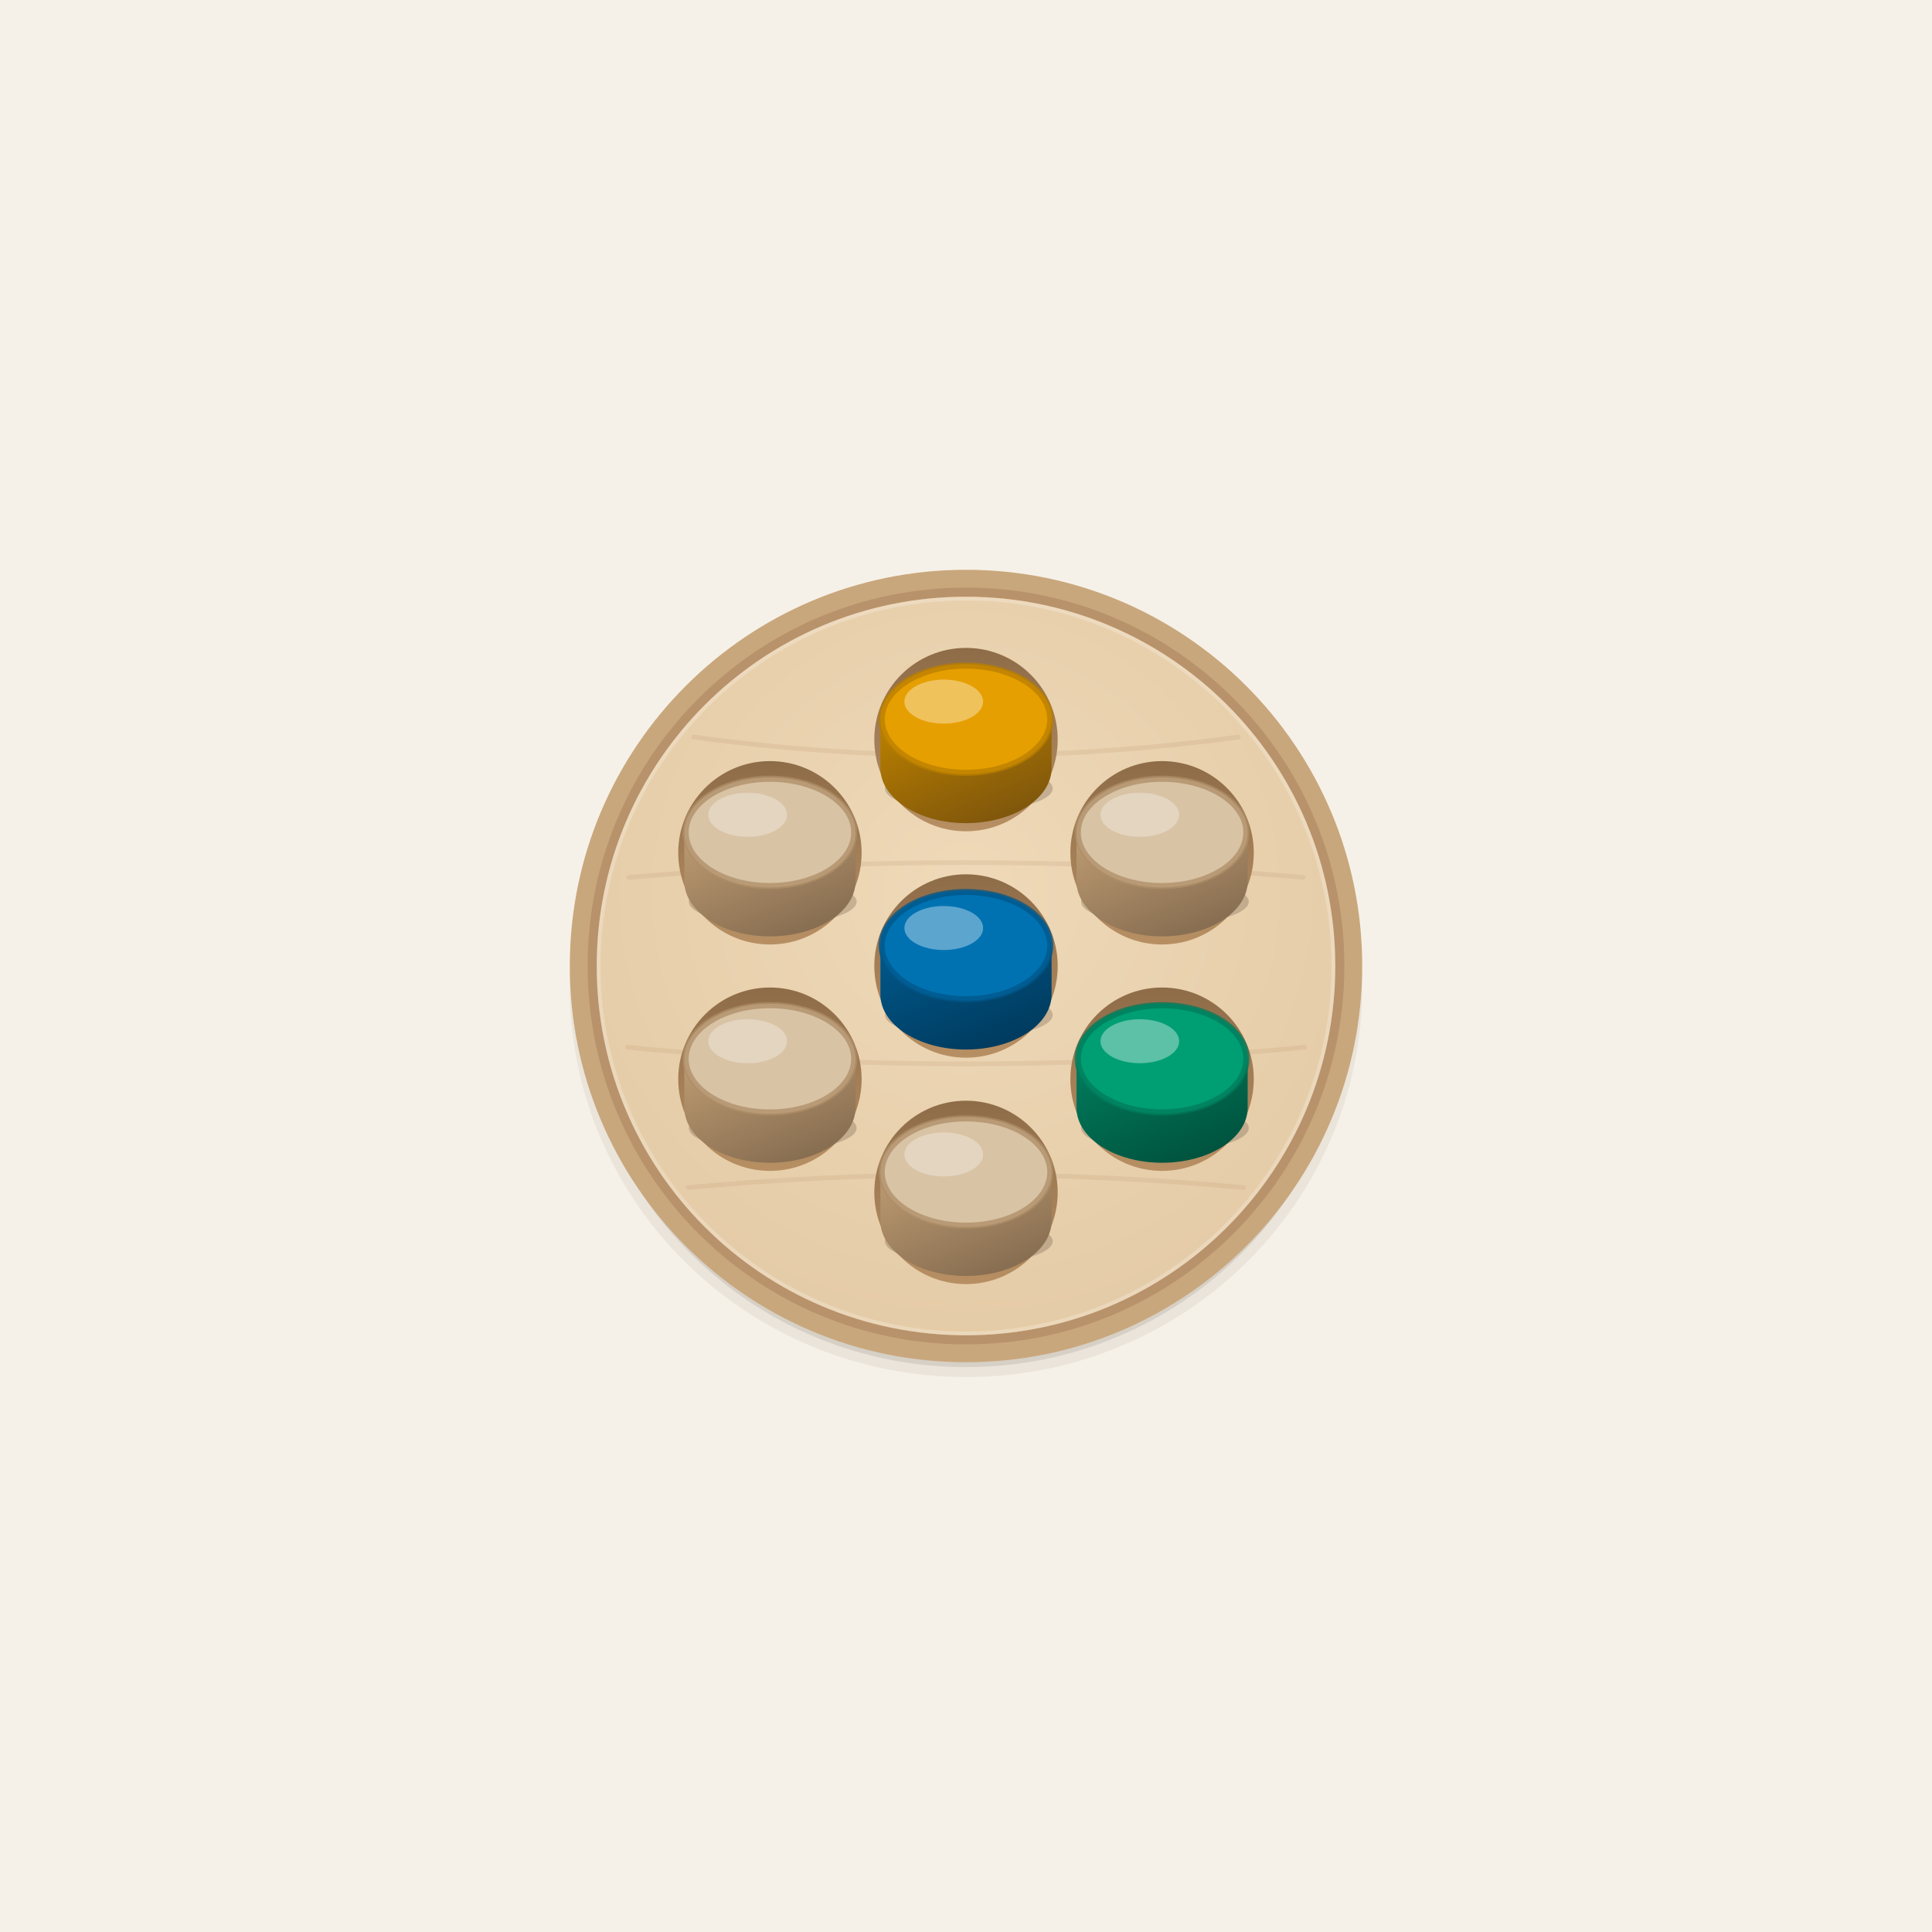
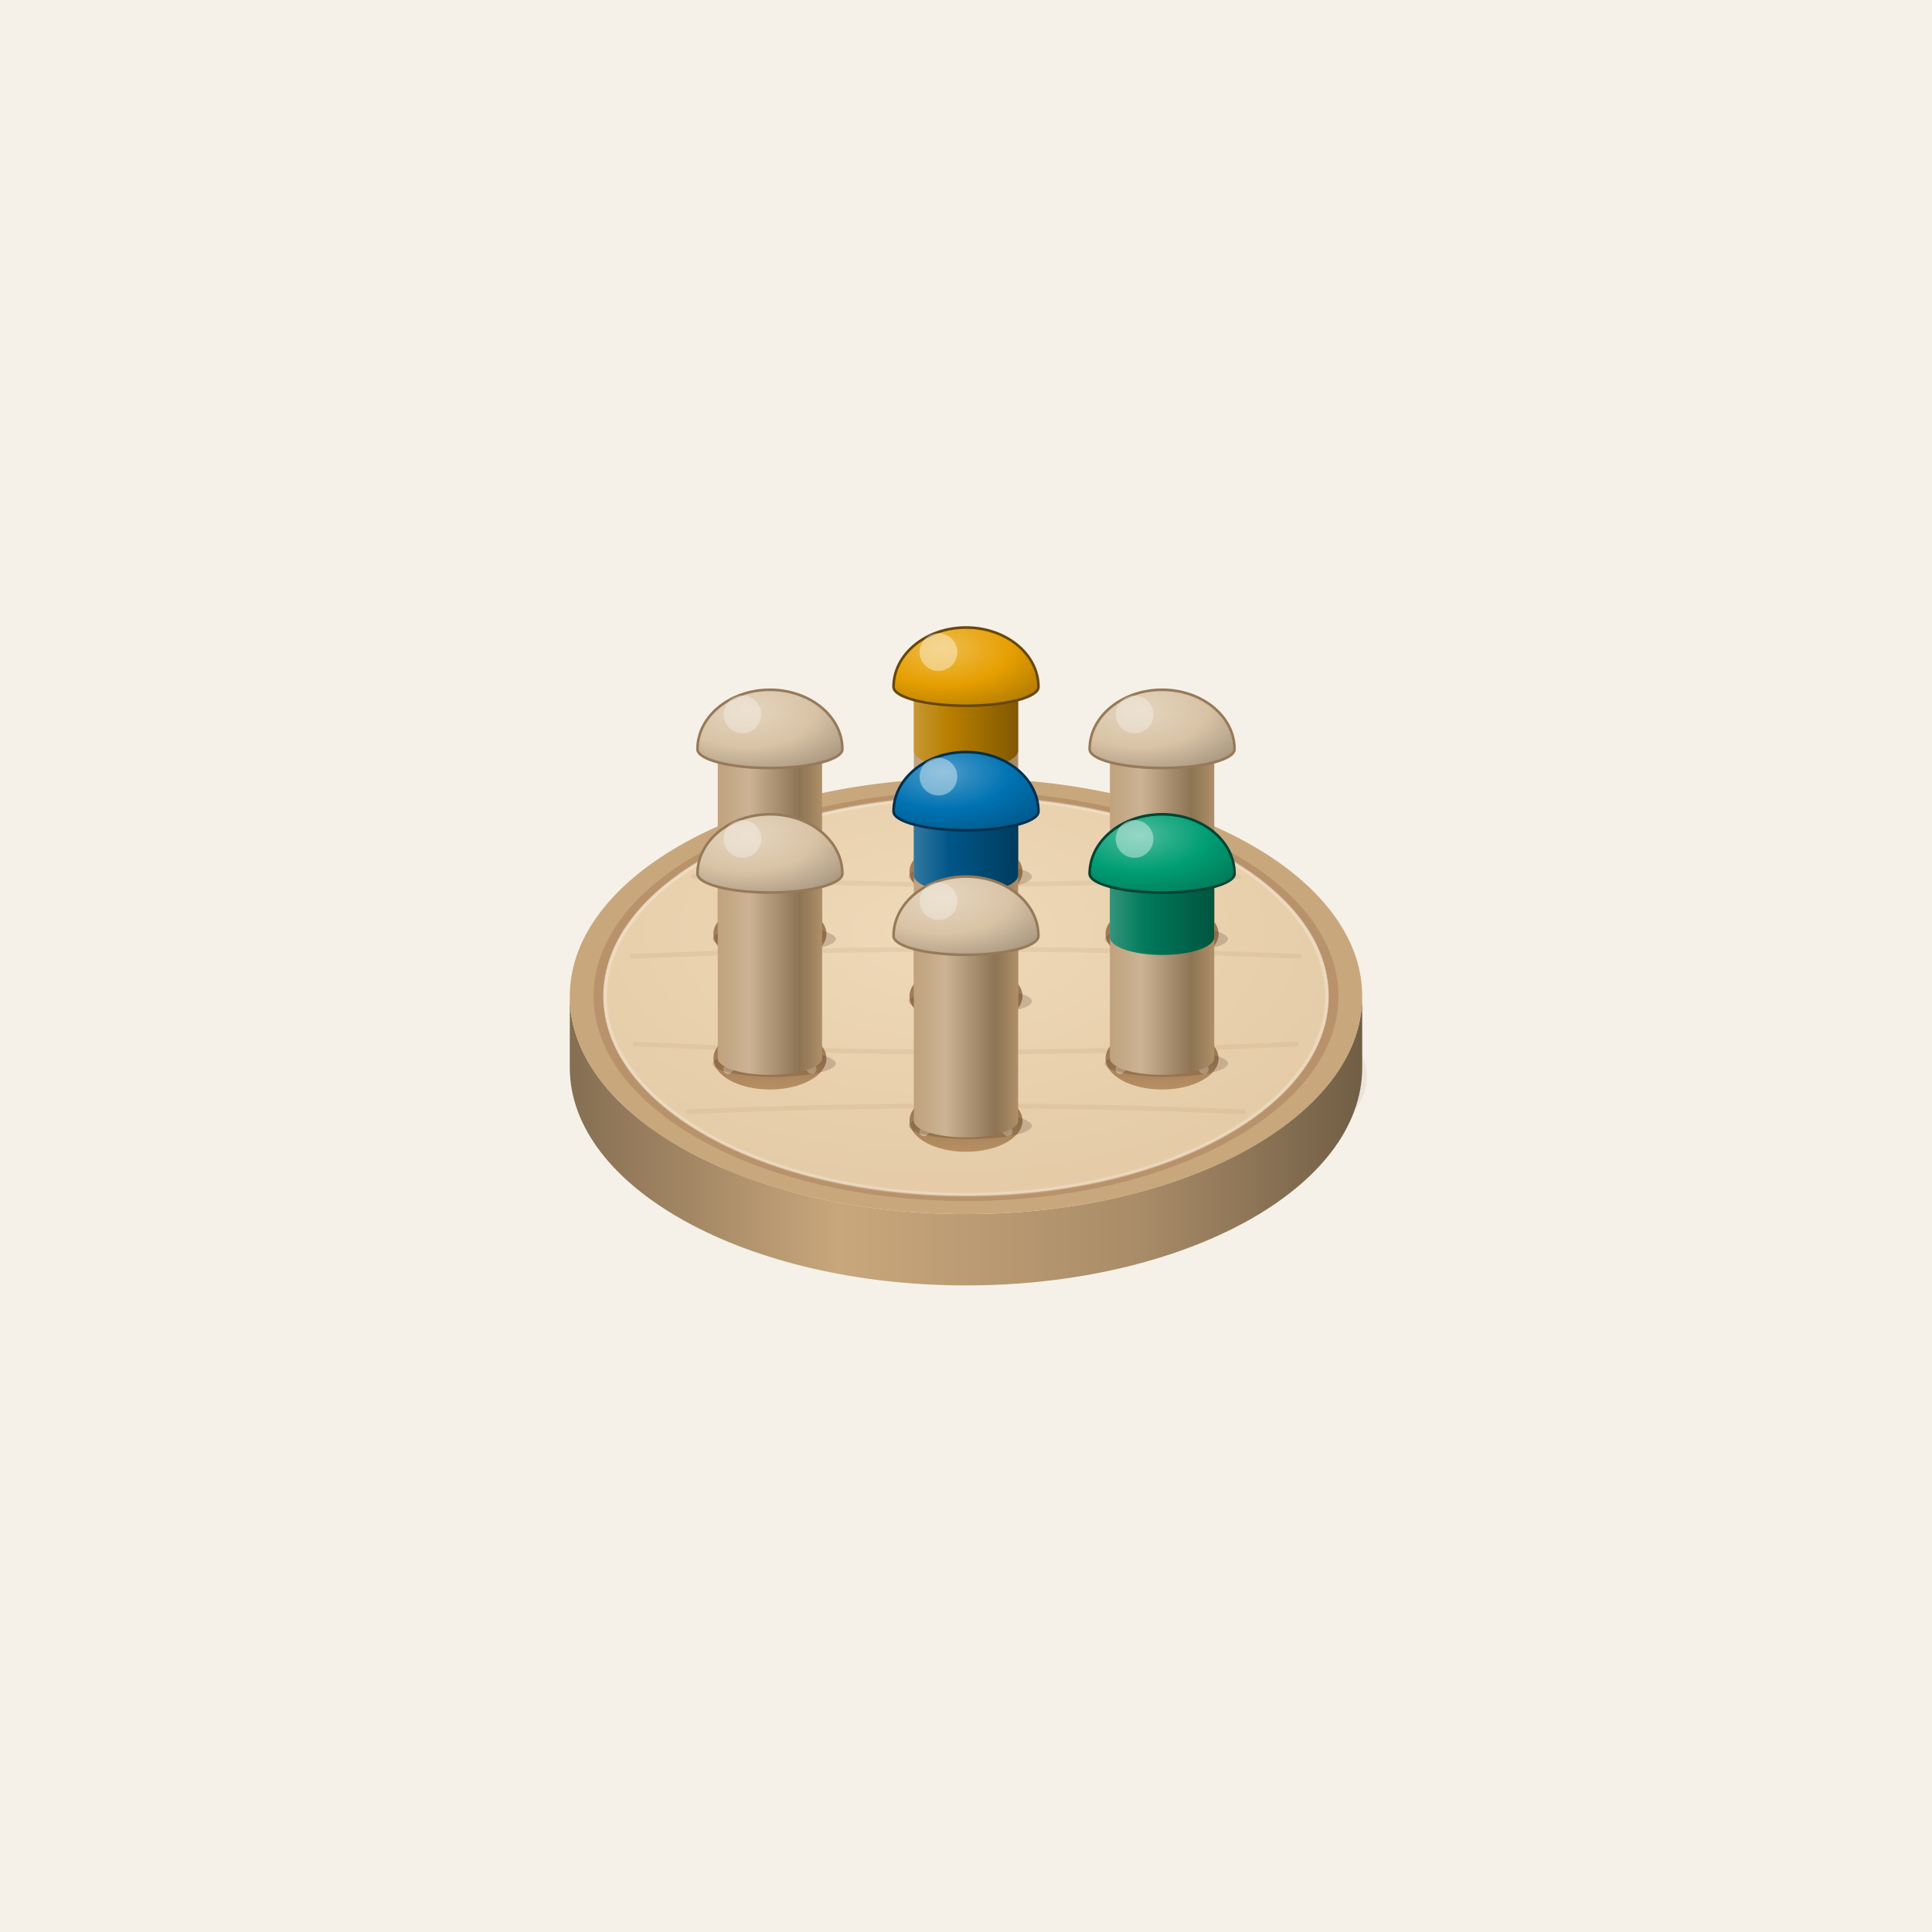
<svg xmlns="http://www.w3.org/2000/svg" width="1024" height="1024" viewBox="0 0 1024 1024">
  <rect x="0" y="0" width="1024" height="1024" fill="#F6F1E8" />
  <g transform="translate(256 256) scale(0.5)">
-     <radialGradient id="face" cx="0.5" cy="0.4" r="0.72">
+     <radialGradient id="face" cx="0.46" cy="0.34" r="0.76">
      <stop offset="0" stop-color="#EFD9B8" />
      <stop offset="1" stop-color="#E3C9A4" />
    </radialGradient>
+     <linearGradient id="side" x1="0" y1="0" x2="1" y2="0">
+       <stop offset="0" stop-color="#856E52" />
+       <stop offset="0.34" stop-color="#C9A77C" />
+       <stop offset="0.72" stop-color="#A98C68" />
+       <stop offset="1" stop-color="#715E45" />
+     </linearGradient>
    <linearGradient id="hole" x1="0.5" y1="0" x2="0.5" y2="1">
      <stop offset="0" stop-color="#8E6C48" />
      <stop offset="1" stop-color="#B78F63" />
    </linearGradient>
-     <ellipse cx="512" cy="534" rx="420" ry="413.7" fill="#3A2A1B" opacity="0.07" />
-     <ellipse cx="512" cy="534" rx="409.5" ry="403.2" fill="#3A2A1B" opacity="0.11" />
-     <ellipse cx="512" cy="534" rx="396.9" ry="390.6" fill="#3A2A1B" opacity="0.16" />
-     <circle cx="512" cy="512" r="420" fill="#C9A77C" />
-     <circle cx="512" cy="512" r="401.1" fill="#B8926A" />
-     <circle cx="512" cy="512" r="391.44" fill="url(#face)" />
-     <circle cx="512" cy="512" r="389.48" fill="none" stroke="#FFFFFF" stroke-width="4" opacity="0.22" />
-     <path d="M 223.3 269.31 Q 512 308.45 800.7 269.31" fill="none" stroke="#B5906A" stroke-width="5" opacity="0.18" stroke-linecap="round" />
-     <path d="M 154.8 418.05 Q 512 386.74 869.2 418.05" fill="none" stroke="#B5906A" stroke-width="5" opacity="0.18" stroke-linecap="round" />
-     <path d="M 153.06 598.12 Q 512 633.35 870.94 598.12" fill="none" stroke="#B5906A" stroke-width="5" opacity="0.18" stroke-linecap="round" />
-     <path d="M 217.64 746.86 Q 512 719.46 806.36 746.86" fill="none" stroke="#B5906A" stroke-width="5" opacity="0.18" stroke-linecap="round" />
-     <circle cx="512" cy="512" r="97.2" fill="url(#hole)" />
-     <circle cx="512" cy="272" r="97.2" fill="url(#hole)" />
-     <circle cx="719.85" cy="392" r="97.2" fill="url(#hole)" />
-     <circle cx="719.85" cy="632" r="97.2" fill="url(#hole)" />
-     <circle cx="512" cy="752" r="97.2" fill="url(#hole)" />
-     <circle cx="304.15" cy="632" r="97.2" fill="url(#hole)" />
-     <circle cx="304.15" cy="392" r="97.2" fill="url(#hole)" />
-     <linearGradient id="pg512_512" x1="0.18" y1="0" x2="0.86" y2="1">
-       <stop offset="0" stop-color="#005688" />
-       <stop offset="1" stop-color="#00385A" />
+     <ellipse cx="517" cy="629.6" rx="420" ry="143.22" fill="#3A2A1B" opacity="0.07" />
+     <ellipse cx="517" cy="629.6" rx="403.2" ry="137.49" fill="#3A2A1B" opacity="0.11" />
+     <ellipse cx="517" cy="629.6" rx="378" ry="128.9" fill="#3A2A1B" opacity="0.16" />
+     <path d="M 92 544 L 92 619.6 A 420 231 0 0 0 932 619.6 L 932 544 A 420 231 0 0 1 92 544 Z" fill="url(#side)" />
+     <ellipse cx="512" cy="544" rx="420" ry="231" fill="#C9A77C" />
+     <ellipse cx="512" cy="544" rx="394.8" ry="217.14" fill="#B8926A" />
+     <ellipse cx="512" cy="544" rx="384.3" ry="211.37" fill="url(#face)" />
+     <ellipse cx="512" cy="544" rx="382.76" ry="210.52" fill="none" stroke="#FFFFFF" stroke-width="4" opacity="0.24" />
+     <path d="M 223.01 417.18 Q 512 434.09 800.99 417.18" fill="none" stroke="#B5906A" stroke-width="5" opacity="0.16" stroke-linecap="round" />
+     <path d="M 158.06 501.73 Q 512 486.93 865.94 501.73" fill="none" stroke="#B5906A" stroke-width="5" opacity="0.16" stroke-linecap="round" />
+     <path d="M 161.32 594.73 Q 512 611.64 862.68 594.73" fill="none" stroke="#B5906A" stroke-width="5" opacity="0.16" stroke-linecap="round" />
+     <path d="M 217.73 666.59 Q 512 653.91 806.27 666.59" fill="none" stroke="#B5906A" stroke-width="5" opacity="0.16" stroke-linecap="round" />
+     <ellipse cx="512" cy="544" rx="59.9" ry="32.95" fill="url(#hole)" />
+     <path d="M 556.45 555.5 A 49.12 27.02 0 0 0 467.55 555.5" fill="none" stroke="#F2E3CA" stroke-width="9.88" opacity="0.45" stroke-linecap="round" />
+     <ellipse cx="512" cy="412" rx="59.9" ry="32.95" fill="url(#hole)" />
+     <path d="M 556.45 423.5 A 49.12 27.02 0 0 0 467.55 423.5" fill="none" stroke="#F2E3CA" stroke-width="9.88" opacity="0.45" stroke-linecap="round" />
+     <ellipse cx="719.85" cy="478" rx="59.9" ry="32.95" fill="url(#hole)" />
+     <path d="M 764.29 489.5 A 49.12 27.02 0 0 0 675.4 489.5" fill="none" stroke="#F2E3CA" stroke-width="9.88" opacity="0.45" stroke-linecap="round" />
+     <ellipse cx="719.85" cy="610" rx="59.9" ry="32.95" fill="url(#hole)" />
+     <path d="M 764.29 621.5 A 49.12 27.02 0 0 0 675.4 621.5" fill="none" stroke="#F2E3CA" stroke-width="9.88" opacity="0.45" stroke-linecap="round" />
+     <ellipse cx="512" cy="676" rx="59.9" ry="32.95" fill="url(#hole)" />
+     <path d="M 556.45 687.5 A 49.12 27.02 0 0 0 467.55 687.5" fill="none" stroke="#F2E3CA" stroke-width="9.88" opacity="0.45" stroke-linecap="round" />
+     <ellipse cx="304.15" cy="610" rx="59.9" ry="32.95" fill="url(#hole)" />
+     <path d="M 348.6 621.5 A 49.12 27.02 0 0 0 259.71 621.5" fill="none" stroke="#F2E3CA" stroke-width="9.88" opacity="0.45" stroke-linecap="round" />
+     <ellipse cx="304.15" cy="478" rx="59.9" ry="32.95" fill="url(#hole)" />
+     <path d="M 348.6 489.5 A 49.12 27.02 0 0 0 259.71 489.5" fill="none" stroke="#F2E3CA" stroke-width="9.88" opacity="0.45" stroke-linecap="round" />
+     <linearGradient id="pg512_412b" x1="0" y1="0" x2="1" y2="0">
+       <stop offset="0" stop-color="#C0A27D" />
+       <stop offset="0.3" stop-color="#CBB394" />
+       <stop offset="0.78" stop-color="#8D7454" />
+       <stop offset="1" stop-color="#AE8F68" />
    </linearGradient>
-     <ellipse cx="515" cy="563.84" rx="88.91" ry="24.49" fill="#3A2A1B" opacity="0.22" />
-     <path d="M 421.28 490.4 L 421.28 542.24 A 90.72 58.32 0 0 0 602.72 542.24 L 602.72 490.4 Z" fill="url(#pg512_512)" />
-     <ellipse cx="512" cy="490.4" rx="90.72" ry="58.32" fill="#0072B2" />
-     <ellipse cx="512" cy="490.4" rx="89.36" ry="56.86" fill="none" stroke="#005688" stroke-width="6.48" opacity="0.75" />
-     <ellipse cx="488.41" cy="471.74" rx="41.73" ry="23.33" fill="#FFFFFF" opacity="0.36" />
-     <linearGradient id="pg512_272" x1="0.18" y1="0" x2="0.86" y2="1">
-       <stop offset="0" stop-color="#B87E00" />
-       <stop offset="1" stop-color="#79520D" />
+     <radialGradient id="pg512_412c" cx="0.34" cy="0.26" r="0.86">
+       <stop offset="0" stop-color="#EEBC4D" />
+       <stop offset="0.55" stop-color="#E69F00" />
+       <stop offset="1" stop-color="#B37C00" />
+     </radialGradient>
+     <ellipse cx="516.61" cy="417.38" rx="65.25" ry="14.13" fill="#3A2A1B" opacity="0.2" />
+     <path d="M 456.7 203.87 L 456.7 412 A 55.3 17.66 0 0 0 567.3 412 L 567.3 203.87 Z" fill="url(#pg512_412b)" />
+     <linearGradient id="pg512_412n" x1="0" y1="0" x2="1" y2="0">
+       <stop offset="0" stop-color="#C69833" />
+       <stop offset="0.34" stop-color="#B87E00" />
+       <stop offset="1" stop-color="#815800" />
    </linearGradient>
-     <ellipse cx="515" cy="323.84" rx="88.91" ry="24.49" fill="#3A2A1B" opacity="0.22" />
-     <path d="M 421.28 250.4 L 421.28 302.24 A 90.72 58.32 0 0 0 602.72 302.24 L 602.72 250.4 Z" fill="url(#pg512_272)" />
-     <ellipse cx="512" cy="250.4" rx="90.72" ry="58.32" fill="#E69F00" />
-     <ellipse cx="512" cy="250.4" rx="89.36" ry="56.86" fill="none" stroke="#B87E00" stroke-width="6.48" opacity="0.75" />
-     <ellipse cx="488.41" cy="231.74" rx="41.73" ry="23.33" fill="#FFFFFF" opacity="0.36" />
-     <linearGradient id="pg720_392" x1="0.18" y1="0" x2="0.86" y2="1">
-       <stop offset="0" stop-color="#B9986F" />
-       <stop offset="1" stop-color="#82694E" />
+     <path d="M 456.7 203.87 L 456.7 283.74 A 55.3 18.8 0 0 0 567.3 283.74 L 567.3 203.87 Z" fill="url(#pg512_412n)" />
+     <path d="M 435.2 216.16 A 76.8 62.98 0 0 1 588.8 216.16 A 76.8 19.97 0 0 1 435.2 216.16 Z" fill="url(#pg512_412c)" stroke="#68470B" stroke-width="2.76" />
+     <ellipse cx="482.82" cy="179.3" rx="19.97" ry="19.97" fill="#FFFFFF" opacity="0.4" transform="rotate(-24 482.82 179.3)" />
+     <linearGradient id="pg720_478b" x1="0" y1="0" x2="1" y2="0">
+       <stop offset="0" stop-color="#C0A27D" />
+       <stop offset="0.3" stop-color="#CBB394" />
+       <stop offset="0.78" stop-color="#8D7454" />
+       <stop offset="1" stop-color="#AE8F68" />
    </linearGradient>
-     <ellipse cx="722.85" cy="443.84" rx="88.91" ry="24.49" fill="#3A2A1B" opacity="0.22" />
-     <path d="M 629.13 370.4 L 629.13 422.24 A 90.72 58.32 0 0 0 810.57 422.24 L 810.57 370.4 Z" fill="url(#pg720_392)" />
-     <ellipse cx="719.85" cy="370.4" rx="90.72" ry="58.32" fill="#D9C3A5" />
-     <ellipse cx="719.85" cy="370.4" rx="89.36" ry="56.86" fill="none" stroke="#AE8E67" stroke-width="6.48" opacity="0.75" />
-     <ellipse cx="696.26" cy="351.74" rx="41.73" ry="23.33" fill="#FFFFFF" opacity="0.3" />
-     <linearGradient id="pg720_632" x1="0.18" y1="0" x2="0.86" y2="1">
-       <stop offset="0" stop-color="#00795A" />
-       <stop offset="1" stop-color="#004F3B" />
+     <radialGradient id="pg720_478c" cx="0.34" cy="0.26" r="0.86">
+       <stop offset="0" stop-color="#E4D5C0" />
+       <stop offset="0.55" stop-color="#D9C3A5" />
+       <stop offset="1" stop-color="#A99881" />
+     </radialGradient>
+     <ellipse cx="724.45" cy="483.38" rx="65.25" ry="14.13" fill="#3A2A1B" opacity="0.2" />
+     <path d="M 664.55 269.87 L 664.55 478 A 55.3 17.66 0 0 0 775.14 478 L 775.14 269.87 Z" fill="url(#pg720_478b)" />
+     <path d="M 643.05 282.16 A 76.8 62.98 0 0 1 796.65 282.16 A 76.8 19.97 0 0 1 643.05 282.16 Z" fill="url(#pg720_478c)" stroke="#967A59" stroke-width="2.76" />
+     <ellipse cx="690.66" cy="245.3" rx="19.97" ry="19.97" fill="#FFFFFF" opacity="0.3" transform="rotate(-24 690.66 245.3)" />
+     <linearGradient id="pg304_478b" x1="0" y1="0" x2="1" y2="0">
+       <stop offset="0" stop-color="#C0A27D" />
+       <stop offset="0.3" stop-color="#CBB394" />
+       <stop offset="0.78" stop-color="#8D7454" />
+       <stop offset="1" stop-color="#AE8F68" />
    </linearGradient>
-     <ellipse cx="722.85" cy="683.84" rx="88.91" ry="24.49" fill="#3A2A1B" opacity="0.22" />
-     <path d="M 629.13 610.4 L 629.13 662.24 A 90.72 58.32 0 0 0 810.57 662.24 L 810.57 610.4 Z" fill="url(#pg720_632)" />
-     <ellipse cx="719.85" cy="610.4" rx="90.72" ry="58.32" fill="#009E73" />
-     <ellipse cx="719.85" cy="610.4" rx="89.36" ry="56.86" fill="none" stroke="#00795A" stroke-width="6.48" opacity="0.75" />
-     <ellipse cx="696.26" cy="591.74" rx="41.73" ry="23.33" fill="#FFFFFF" opacity="0.36" />
-     <linearGradient id="pg512_752" x1="0.18" y1="0" x2="0.86" y2="1">
-       <stop offset="0" stop-color="#B9986F" />
-       <stop offset="1" stop-color="#82694E" />
+     <radialGradient id="pg304_478c" cx="0.34" cy="0.26" r="0.86">
+       <stop offset="0" stop-color="#E4D5C0" />
+       <stop offset="0.55" stop-color="#D9C3A5" />
+       <stop offset="1" stop-color="#A99881" />
+     </radialGradient>
+     <ellipse cx="308.76" cy="483.38" rx="65.25" ry="14.13" fill="#3A2A1B" opacity="0.2" />
+     <path d="M 248.86 269.87 L 248.86 478 A 55.3 17.66 0 0 0 359.45 478 L 359.45 269.87 Z" fill="url(#pg304_478b)" />
+     <path d="M 227.35 282.16 A 76.8 62.98 0 0 1 380.95 282.16 A 76.8 19.97 0 0 1 227.35 282.16 Z" fill="url(#pg304_478c)" stroke="#967A59" stroke-width="2.76" />
+     <ellipse cx="274.97" cy="245.3" rx="19.97" ry="19.97" fill="#FFFFFF" opacity="0.3" transform="rotate(-24 274.97 245.3)" />
+     <linearGradient id="pg512_544b" x1="0" y1="0" x2="1" y2="0">
+       <stop offset="0" stop-color="#C0A27D" />
+       <stop offset="0.3" stop-color="#CBB394" />
+       <stop offset="0.78" stop-color="#8D7454" />
+       <stop offset="1" stop-color="#AE8F68" />
    </linearGradient>
-     <ellipse cx="515" cy="803.84" rx="88.91" ry="24.49" fill="#3A2A1B" opacity="0.22" />
-     <path d="M 421.28 730.4 L 421.28 782.24 A 90.72 58.32 0 0 0 602.72 782.24 L 602.72 730.4 Z" fill="url(#pg512_752)" />
-     <ellipse cx="512" cy="730.4" rx="90.72" ry="58.32" fill="#D9C3A5" />
-     <ellipse cx="512" cy="730.4" rx="89.36" ry="56.86" fill="none" stroke="#AE8E67" stroke-width="6.48" opacity="0.75" />
-     <ellipse cx="488.41" cy="711.74" rx="41.73" ry="23.33" fill="#FFFFFF" opacity="0.3" />
-     <linearGradient id="pg304_632" x1="0.18" y1="0" x2="0.86" y2="1">
-       <stop offset="0" stop-color="#B9986F" />
-       <stop offset="1" stop-color="#82694E" />
+     <radialGradient id="pg512_544c" cx="0.34" cy="0.26" r="0.86">
+       <stop offset="0" stop-color="#4D9CC9" />
+       <stop offset="0.55" stop-color="#0072B2" />
+       <stop offset="1" stop-color="#00598B" />
+     </radialGradient>
+     <ellipse cx="516.61" cy="549.38" rx="65.25" ry="14.13" fill="#3A2A1B" opacity="0.2" />
+     <path d="M 456.7 335.87 L 456.7 544 A 55.3 17.66 0 0 0 567.3 544 L 567.3 335.87 Z" fill="url(#pg512_544b)" />
+     <linearGradient id="pg512_544n" x1="0" y1="0" x2="1" y2="0">
+       <stop offset="0" stop-color="#3378A0" />
+       <stop offset="0.34" stop-color="#005688" />
+       <stop offset="1" stop-color="#003C5F" />
    </linearGradient>
-     <ellipse cx="307.15" cy="683.84" rx="88.91" ry="24.49" fill="#3A2A1B" opacity="0.22" />
-     <path d="M 213.43 610.4 L 213.43 662.24 A 90.72 58.32 0 0 0 394.87 662.24 L 394.87 610.4 Z" fill="url(#pg304_632)" />
-     <ellipse cx="304.15" cy="610.4" rx="90.72" ry="58.32" fill="#D9C3A5" />
-     <ellipse cx="304.15" cy="610.4" rx="89.36" ry="56.86" fill="none" stroke="#AE8E67" stroke-width="6.48" opacity="0.75" />
-     <ellipse cx="280.57" cy="591.74" rx="41.73" ry="23.33" fill="#FFFFFF" opacity="0.3" />
-     <linearGradient id="pg304_392" x1="0.18" y1="0" x2="0.86" y2="1">
-       <stop offset="0" stop-color="#B9986F" />
-       <stop offset="1" stop-color="#82694E" />
+     <path d="M 456.7 335.87 L 456.7 415.74 A 55.3 18.8 0 0 0 567.3 415.74 L 567.3 335.87 Z" fill="url(#pg512_544n)" />
+     <path d="M 435.2 348.16 A 76.8 62.98 0 0 1 588.8 348.16 A 76.8 19.97 0 0 1 435.2 348.16 Z" fill="url(#pg512_544c)" stroke="#00304D" stroke-width="2.76" />
+     <ellipse cx="482.82" cy="311.3" rx="19.97" ry="19.97" fill="#FFFFFF" opacity="0.4" transform="rotate(-24 482.82 311.3)" />
+     <linearGradient id="pg720_610b" x1="0" y1="0" x2="1" y2="0">
+       <stop offset="0" stop-color="#C0A27D" />
+       <stop offset="0.3" stop-color="#CBB394" />
+       <stop offset="0.78" stop-color="#8D7454" />
+       <stop offset="1" stop-color="#AE8F68" />
    </linearGradient>
-     <ellipse cx="307.15" cy="443.84" rx="88.91" ry="24.49" fill="#3A2A1B" opacity="0.22" />
-     <path d="M 213.43 370.4 L 213.43 422.24 A 90.72 58.32 0 0 0 394.87 422.24 L 394.87 370.4 Z" fill="url(#pg304_392)" />
-     <ellipse cx="304.15" cy="370.4" rx="90.72" ry="58.32" fill="#D9C3A5" />
-     <ellipse cx="304.15" cy="370.4" rx="89.36" ry="56.86" fill="none" stroke="#AE8E67" stroke-width="6.48" opacity="0.75" />
-     <ellipse cx="280.57" cy="351.74" rx="41.73" ry="23.33" fill="#FFFFFF" opacity="0.3" />
+     <radialGradient id="pg720_610c" cx="0.34" cy="0.26" r="0.86">
+       <stop offset="0" stop-color="#4DBB9D" />
+       <stop offset="0.55" stop-color="#009E73" />
+       <stop offset="1" stop-color="#007B5A" />
+     </radialGradient>
+     <ellipse cx="724.45" cy="615.38" rx="65.25" ry="14.13" fill="#3A2A1B" opacity="0.2" />
+     <path d="M 664.55 401.87 L 664.55 610 A 55.3 17.66 0 0 0 775.14 610 L 775.14 401.87 Z" fill="url(#pg720_610b)" />
+     <linearGradient id="pg720_610n" x1="0" y1="0" x2="1" y2="0">
+       <stop offset="0" stop-color="#33947B" />
+       <stop offset="0.34" stop-color="#00795A" />
+       <stop offset="1" stop-color="#00553F" />
+     </linearGradient>
+     <path d="M 664.55 401.87 L 664.55 481.74 A 55.3 18.8 0 0 0 775.14 481.74 L 775.14 401.87 Z" fill="url(#pg720_610n)" />
+     <path d="M 643.05 414.16 A 76.8 62.98 0 0 1 796.65 414.16 A 76.8 19.97 0 0 1 643.05 414.16 Z" fill="url(#pg720_610c)" stroke="#004433" stroke-width="2.76" />
+     <ellipse cx="690.66" cy="377.3" rx="19.97" ry="19.97" fill="#FFFFFF" opacity="0.4" transform="rotate(-24 690.66 377.3)" />
+     <linearGradient id="pg304_610b" x1="0" y1="0" x2="1" y2="0">
+       <stop offset="0" stop-color="#C0A27D" />
+       <stop offset="0.3" stop-color="#CBB394" />
+       <stop offset="0.78" stop-color="#8D7454" />
+       <stop offset="1" stop-color="#AE8F68" />
+     </linearGradient>
+     <radialGradient id="pg304_610c" cx="0.34" cy="0.26" r="0.86">
+       <stop offset="0" stop-color="#E4D5C0" />
+       <stop offset="0.55" stop-color="#D9C3A5" />
+       <stop offset="1" stop-color="#A99881" />
+     </radialGradient>
+     <ellipse cx="308.76" cy="615.38" rx="65.25" ry="14.13" fill="#3A2A1B" opacity="0.2" />
+     <path d="M 248.86 401.87 L 248.86 610 A 55.3 17.66 0 0 0 359.45 610 L 359.45 401.87 Z" fill="url(#pg304_610b)" />
+     <path d="M 227.35 414.16 A 76.8 62.98 0 0 1 380.95 414.16 A 76.8 19.97 0 0 1 227.35 414.16 Z" fill="url(#pg304_610c)" stroke="#967A59" stroke-width="2.76" />
+     <ellipse cx="274.97" cy="377.3" rx="19.97" ry="19.97" fill="#FFFFFF" opacity="0.3" transform="rotate(-24 274.97 377.3)" />
+     <linearGradient id="pg512_676b" x1="0" y1="0" x2="1" y2="0">
+       <stop offset="0" stop-color="#C0A27D" />
+       <stop offset="0.3" stop-color="#CBB394" />
+       <stop offset="0.78" stop-color="#8D7454" />
+       <stop offset="1" stop-color="#AE8F68" />
+     </linearGradient>
+     <radialGradient id="pg512_676c" cx="0.34" cy="0.26" r="0.86">
+       <stop offset="0" stop-color="#E4D5C0" />
+       <stop offset="0.55" stop-color="#D9C3A5" />
+       <stop offset="1" stop-color="#A99881" />
+     </radialGradient>
+     <ellipse cx="516.61" cy="681.38" rx="65.25" ry="14.13" fill="#3A2A1B" opacity="0.2" />
+     <path d="M 456.7 467.87 L 456.7 676 A 55.3 17.66 0 0 0 567.3 676 L 567.3 467.87 Z" fill="url(#pg512_676b)" />
+     <path d="M 435.2 480.16 A 76.8 62.98 0 0 1 588.8 480.16 A 76.8 19.97 0 0 1 435.2 480.16 Z" fill="url(#pg512_676c)" stroke="#967A59" stroke-width="2.76" />
+     <ellipse cx="482.82" cy="443.3" rx="19.97" ry="19.97" fill="#FFFFFF" opacity="0.3" transform="rotate(-24 482.82 443.3)" />
  </g>
</svg>
